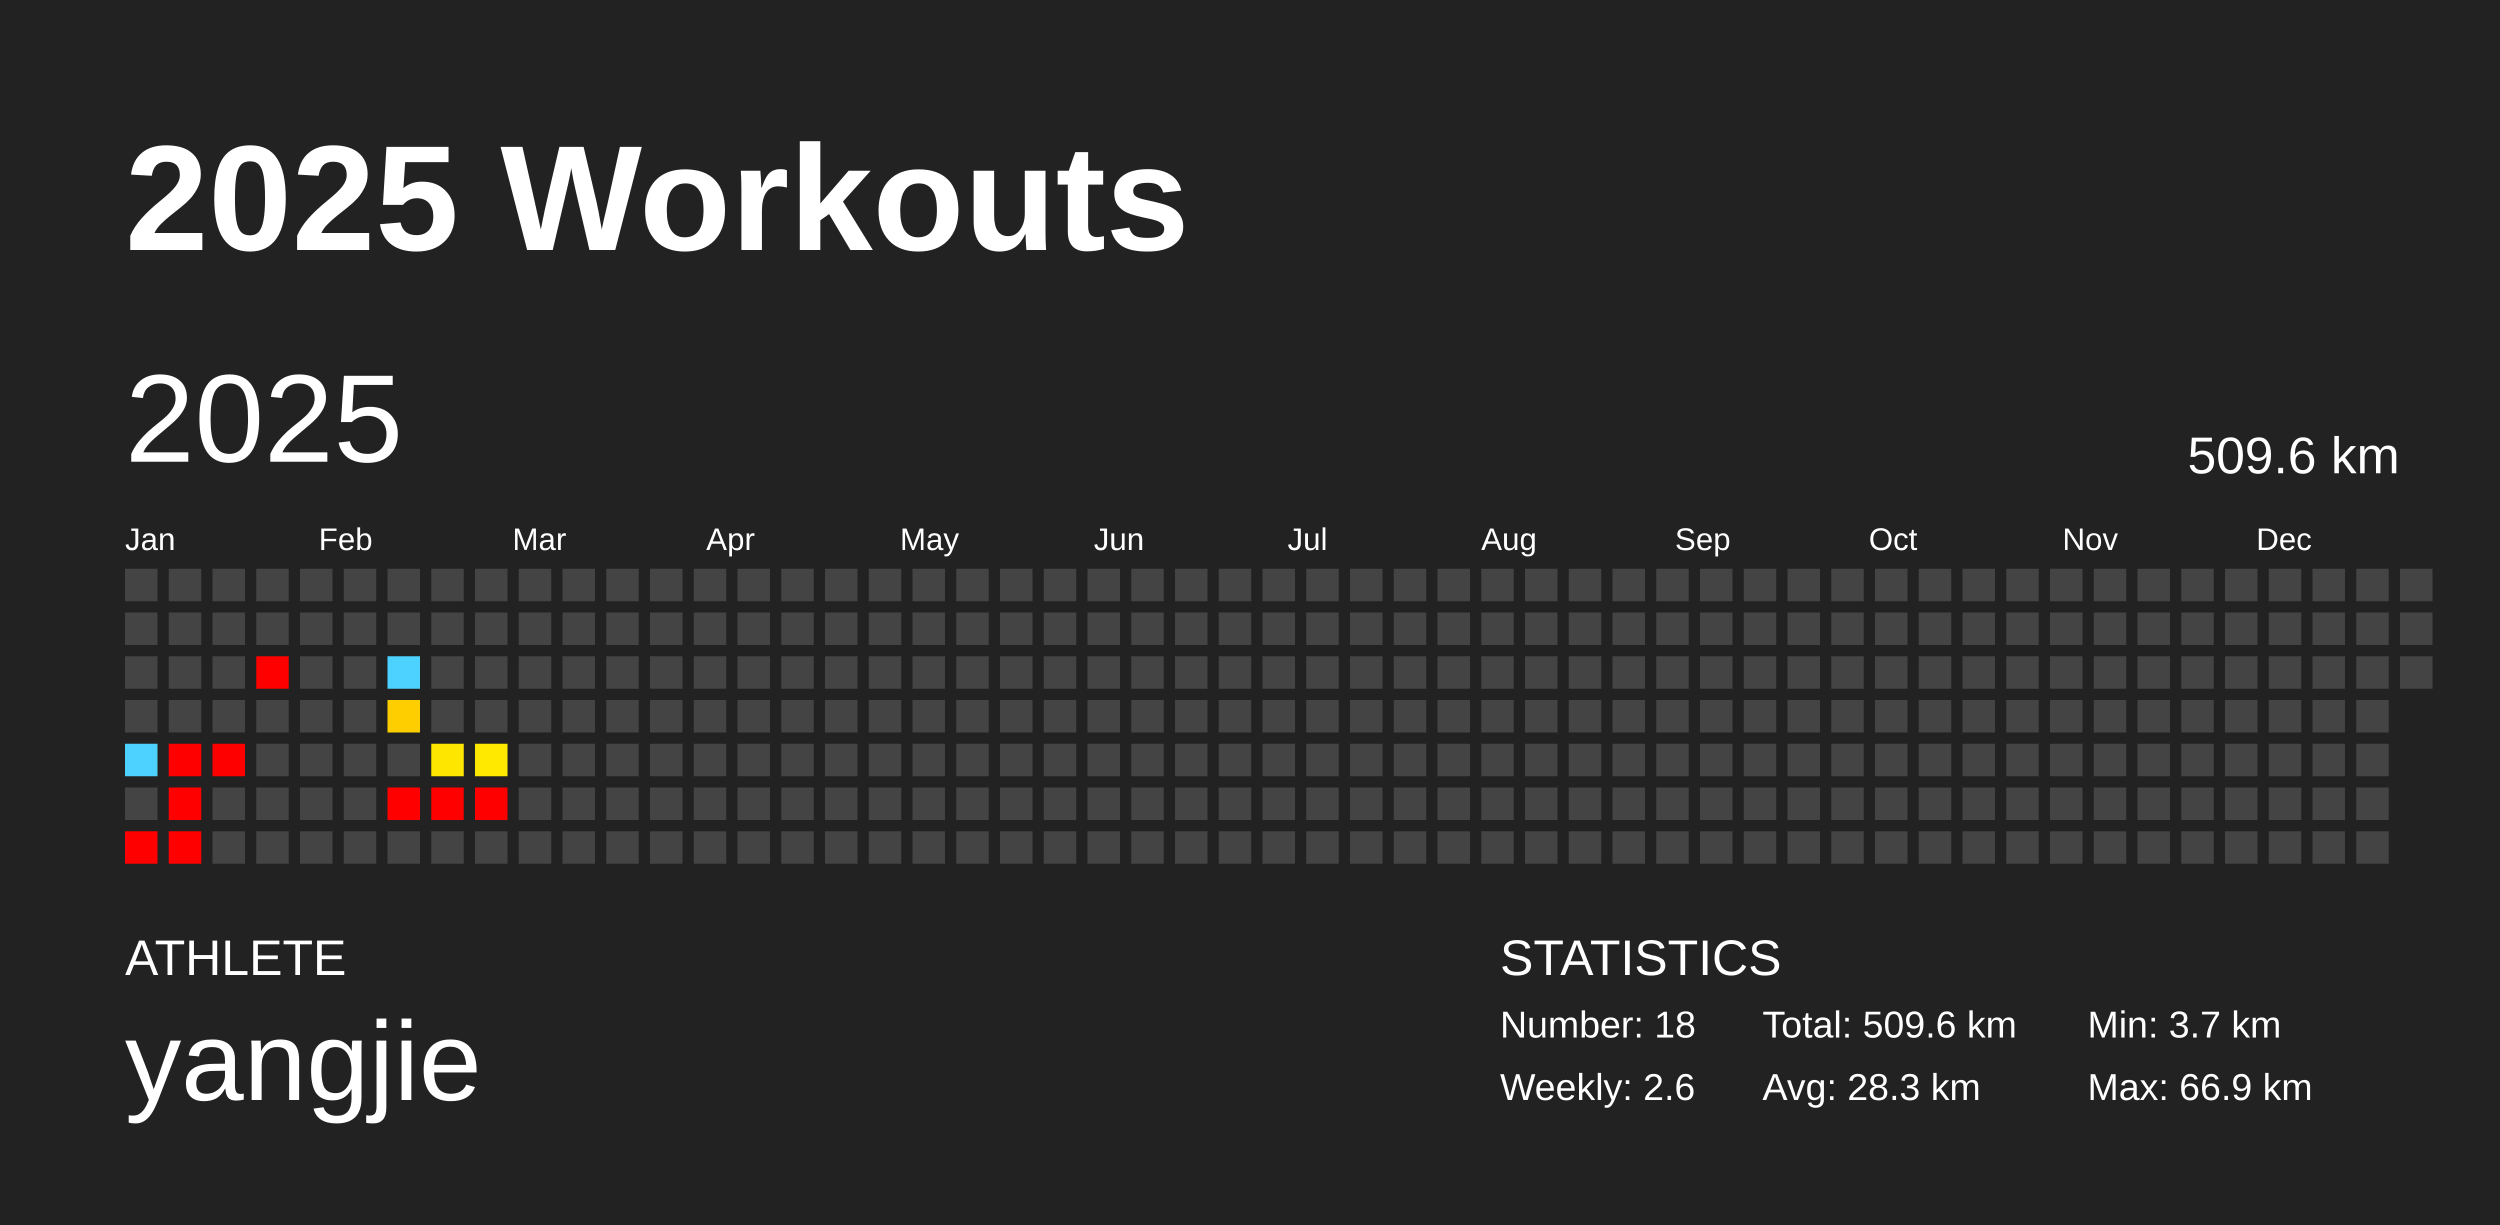
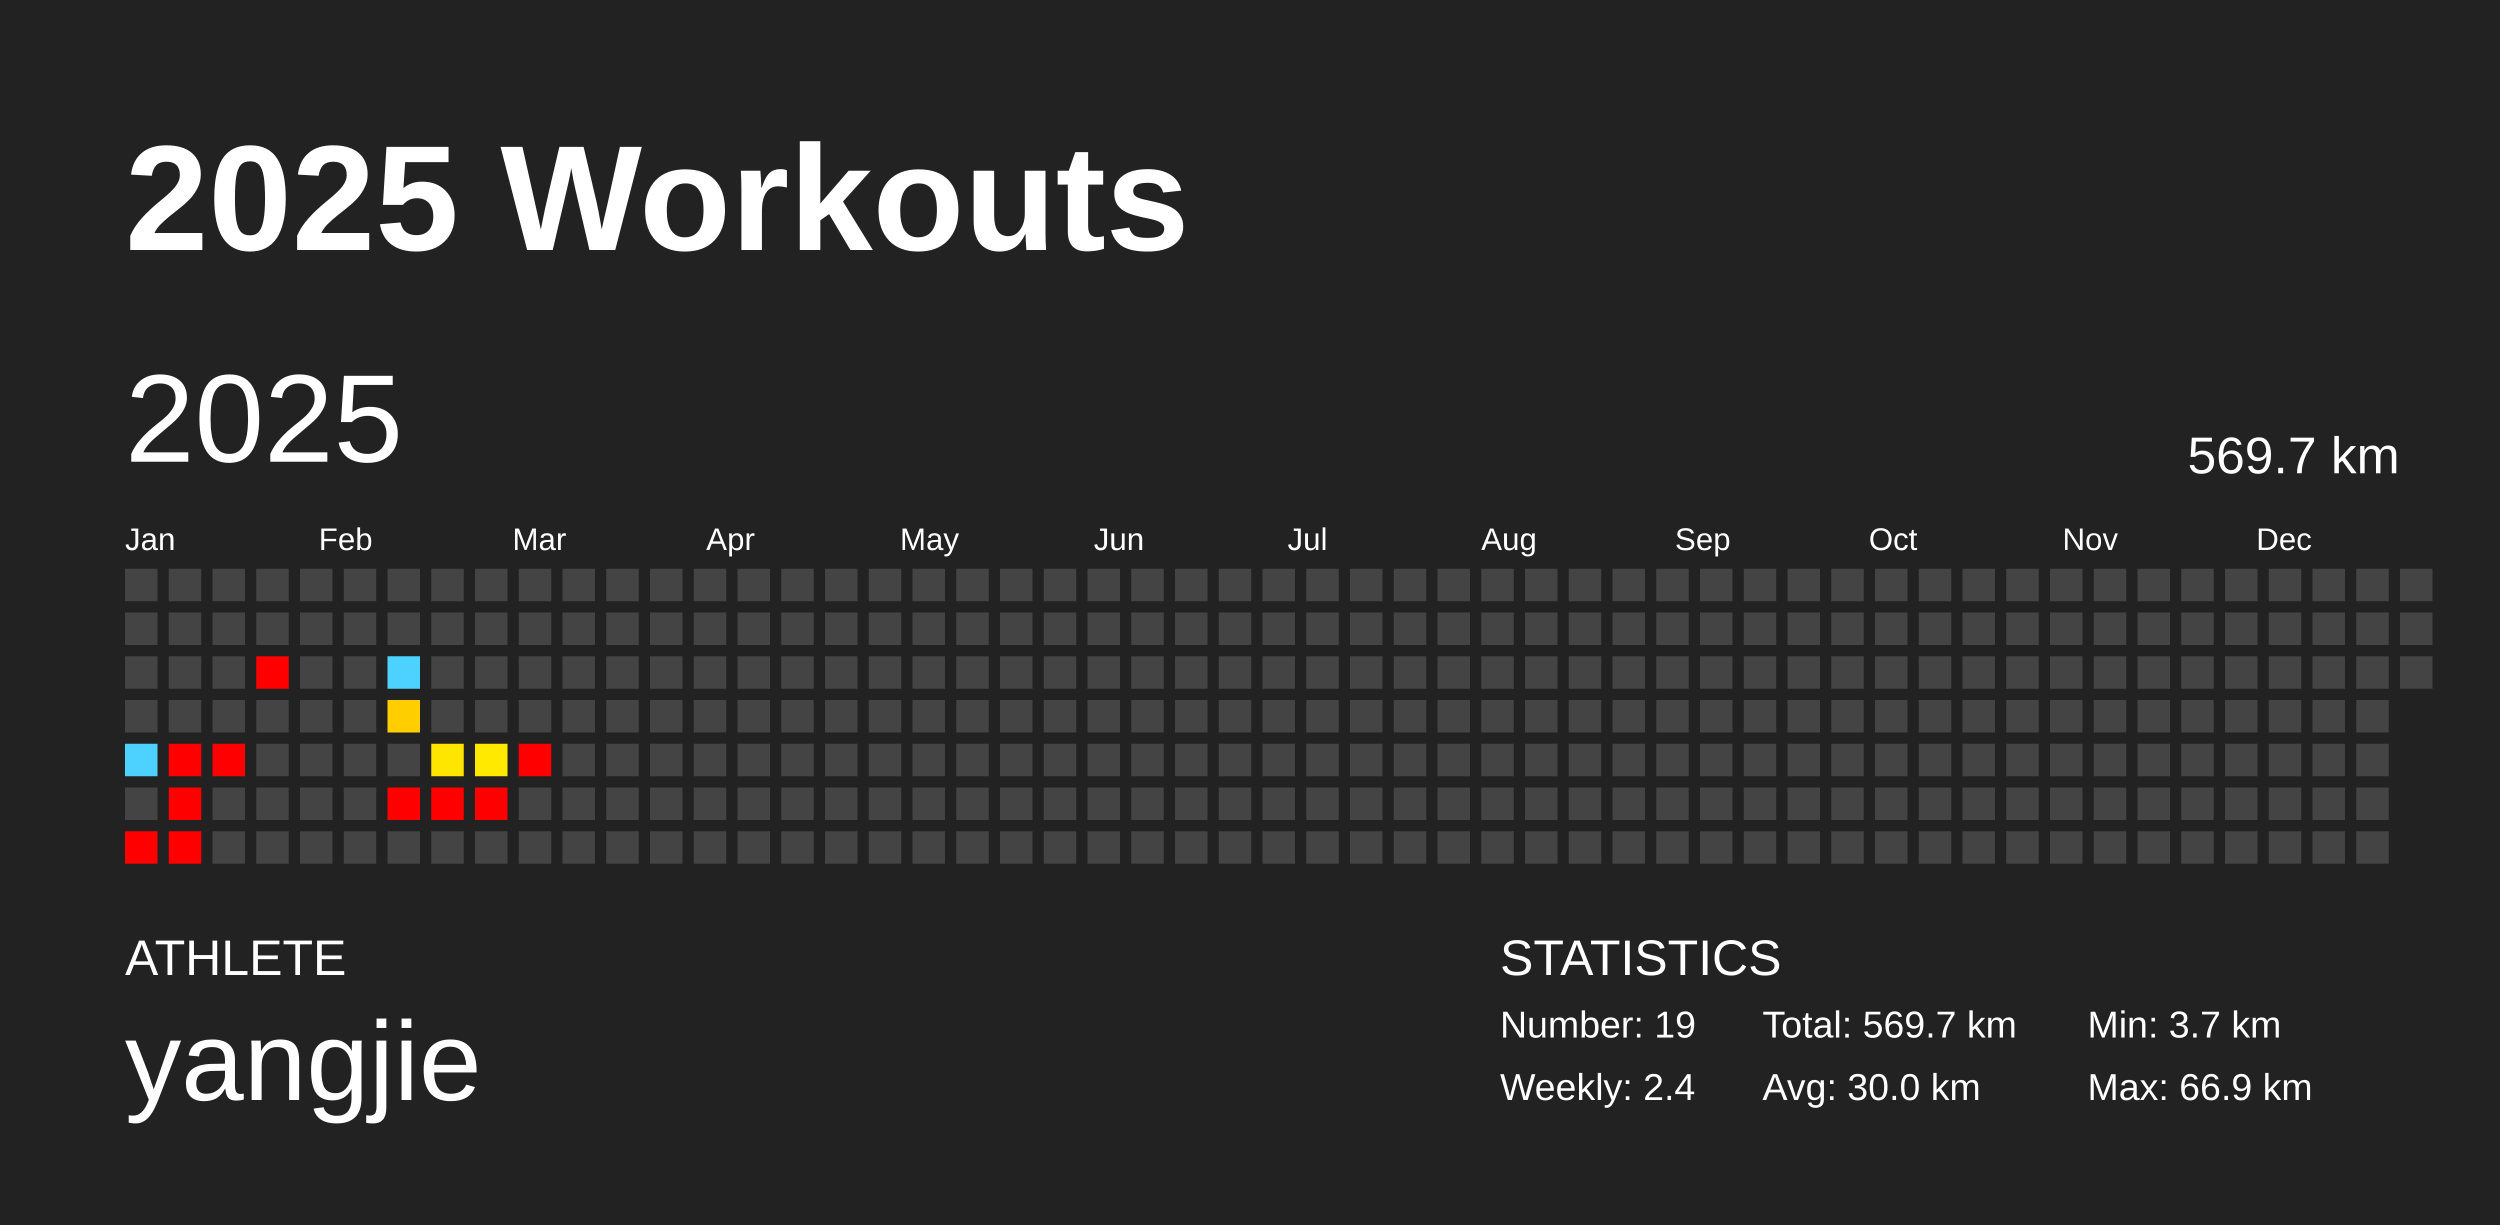
<svg xmlns="http://www.w3.org/2000/svg" baseProfile="full" height="98mm" version="1.1" viewBox="0,0,200,98" width="200mm">
  <defs />
  <rect fill="#222222" height="98" width="200" x="0" y="0" />
  <text fill="#FFFFFF" style="font-size:12px; font-family:Arial; font-weight:bold;" x="10" y="20">2025 Workouts</text>
  <text fill="#FFFFFF" style="font-size:4px; font-family:Arial" x="10" y="78">ATHLETE</text>
  <text fill="#FFFFFF" style="font-size:9px; font-family:Arial" x="10" y="88">yangjie</text>
  <text fill="#FFFFFF" style="font-size:4px; font-family:Arial" x="120" y="78">STATISTICS</text>
-   <text fill="#FFFFFF" style="font-size:3px; font-family:Arial" x="120" y="83">Number: 18</text>
-   <text fill="#FFFFFF" style="font-size:3px; font-family:Arial" x="120" y="88">Weekly: 2.6</text>
-   <text fill="#FFFFFF" style="font-size:3px; font-family:Arial" x="141" y="83">Total: 509.6 km</text>
-   <text fill="#FFFFFF" style="font-size:3px; font-family:Arial" x="141" y="88">Avg: 28.3 km</text>
+   <text fill="#FFFFFF" style="font-size:3px; font-family:Arial" x="120" y="83">Number: 19</text>
+   <text fill="#FFFFFF" style="font-size:3px; font-family:Arial" x="120" y="88">Weekly: 2.4</text>
+   <text fill="#FFFFFF" style="font-size:3px; font-family:Arial" x="141" y="83">Total: 569.7 km</text>
+   <text fill="#FFFFFF" style="font-size:3px; font-family:Arial" x="141" y="88">Avg: 30.0 km</text>
  <text fill="#FFFFFF" style="font-size:3px; font-family:Arial" x="167" y="83">Min: 3.7 km</text>
  <text fill="#FFFFFF" style="font-size:3px; font-family:Arial" x="167" y="88">Max: 66.9 km</text>
  <text dominant-baseline="hanging" fill="#FFFFFF" style="font-size:10.0px; font-family:Arial;" x="10" y="30">2025</text>
-   <text dominant-baseline="hanging" fill="#FFFFFF" style="font-size:4.125px; font-family:Arial;" x="175" y="35">509.6 km</text>
+   <text dominant-baseline="hanging" fill="#FFFFFF" style="font-size:4.125px; font-family:Arial;" x="175" y="35">569.7 km</text>
  <text fill="#FFFFFF" style="font-size:2.5px; font-family:Arial" x="10.0" y="44">Jan</text>
  <text fill="#FFFFFF" style="font-size:2.5px; font-family:Arial" x="25.5" y="44">Feb</text>
  <text fill="#FFFFFF" style="font-size:2.5px; font-family:Arial" x="41.0" y="44">Mar</text>
  <text fill="#FFFFFF" style="font-size:2.5px; font-family:Arial" x="56.5" y="44">Apr</text>
  <text fill="#FFFFFF" style="font-size:2.5px; font-family:Arial" x="72.0" y="44">May</text>
  <text fill="#FFFFFF" style="font-size:2.5px; font-family:Arial" x="87.5" y="44">Jun</text>
  <text fill="#FFFFFF" style="font-size:2.5px; font-family:Arial" x="103.0" y="44">Jul</text>
  <text fill="#FFFFFF" style="font-size:2.5px; font-family:Arial" x="118.5" y="44">Aug</text>
  <text fill="#FFFFFF" style="font-size:2.5px; font-family:Arial" x="134.0" y="44">Sep</text>
  <text fill="#FFFFFF" style="font-size:2.5px; font-family:Arial" x="149.5" y="44">Oct</text>
  <text fill="#FFFFFF" style="font-size:2.5px; font-family:Arial" x="165.0" y="44">Nov</text>
  <text fill="#FFFFFF" style="font-size:2.5px; font-family:Arial" x="180.5" y="44">Dec</text>
  <rect fill="#444444" height="2.6" width="2.6" x="10.0" y="45.5" />
  <rect fill="#444444" height="2.6" width="2.6" x="10.0" y="49.0" />
  <rect fill="#444444" height="2.6" width="2.6" x="10.0" y="52.5" />
  <rect fill="#444444" height="2.6" width="2.6" x="10.0" y="56.0" />
  <rect fill="#4dd2ff" height="2.6" width="2.6" x="10.0" y="59.5" />
  <rect fill="#444444" height="2.6" width="2.6" x="10.0" y="63.0" />
  <rect fill="red" height="2.6" width="2.6" x="10.0" y="66.5" />
  <rect fill="#444444" height="2.6" width="2.6" x="13.5" y="45.5" />
  <rect fill="#444444" height="2.6" width="2.6" x="13.5" y="49.0" />
  <rect fill="#444444" height="2.6" width="2.6" x="13.5" y="52.5" />
  <rect fill="#444444" height="2.6" width="2.6" x="13.5" y="56.0" />
  <rect fill="red" height="2.6" width="2.6" x="13.5" y="59.5" />
  <rect fill="red" height="2.6" width="2.6" x="13.5" y="63.0" />
  <rect fill="red" height="2.6" width="2.6" x="13.5" y="66.5" />
  <rect fill="#444444" height="2.6" width="2.6" x="17.0" y="45.5" />
  <rect fill="#444444" height="2.6" width="2.6" x="17.0" y="49.0" />
  <rect fill="#444444" height="2.6" width="2.6" x="17.0" y="52.5" />
  <rect fill="#444444" height="2.6" width="2.6" x="17.0" y="56.0" />
  <rect fill="red" height="2.6" width="2.6" x="17.0" y="59.5" />
  <rect fill="#444444" height="2.6" width="2.6" x="17.0" y="63.0" />
  <rect fill="#444444" height="2.6" width="2.6" x="17.0" y="66.5" />
  <rect fill="#444444" height="2.6" width="2.6" x="20.5" y="45.5" />
  <rect fill="#444444" height="2.6" width="2.6" x="20.5" y="49.0" />
  <rect fill="red" height="2.6" width="2.6" x="20.5" y="52.5" />
  <rect fill="#444444" height="2.6" width="2.6" x="20.5" y="56.0" />
  <rect fill="#444444" height="2.6" width="2.6" x="20.5" y="59.5" />
  <rect fill="#444444" height="2.6" width="2.6" x="20.5" y="63.0" />
  <rect fill="#444444" height="2.6" width="2.6" x="20.5" y="66.5" />
  <rect fill="#444444" height="2.6" width="2.6" x="24.0" y="45.5" />
  <rect fill="#444444" height="2.6" width="2.6" x="24.0" y="49.0" />
  <rect fill="#444444" height="2.6" width="2.6" x="24.0" y="52.5" />
  <rect fill="#444444" height="2.6" width="2.6" x="24.0" y="56.0" />
  <rect fill="#444444" height="2.6" width="2.6" x="24.0" y="59.5" />
  <rect fill="#444444" height="2.6" width="2.6" x="24.0" y="63.0" />
  <rect fill="#444444" height="2.6" width="2.6" x="24.0" y="66.5" />
  <rect fill="#444444" height="2.6" width="2.6" x="27.5" y="45.5" />
  <rect fill="#444444" height="2.6" width="2.6" x="27.5" y="49.0" />
  <rect fill="#444444" height="2.6" width="2.6" x="27.5" y="52.5" />
  <rect fill="#444444" height="2.6" width="2.6" x="27.5" y="56.0" />
  <rect fill="#444444" height="2.6" width="2.6" x="27.5" y="59.5" />
  <rect fill="#444444" height="2.6" width="2.6" x="27.5" y="63.0" />
  <rect fill="#444444" height="2.6" width="2.6" x="27.5" y="66.5" />
  <rect fill="#444444" height="2.6" width="2.6" x="31.0" y="45.5" />
  <rect fill="#444444" height="2.6" width="2.6" x="31.0" y="49.0" />
  <rect fill="#4dd2ff" height="2.6" width="2.6" x="31.0" y="52.5" />
  <rect fill="#ffce00" height="2.6" width="2.6" x="31.0" y="56.0" />
  <rect fill="#444444" height="2.6" width="2.6" x="31.0" y="59.5" />
  <rect fill="red" height="2.6" width="2.6" x="31.0" y="63.0" />
  <rect fill="#444444" height="2.6" width="2.6" x="31.0" y="66.5" />
  <rect fill="#444444" height="2.6" width="2.6" x="34.5" y="45.5" />
  <rect fill="#444444" height="2.6" width="2.6" x="34.5" y="49.0" />
  <rect fill="#444444" height="2.6" width="2.6" x="34.5" y="52.5" />
  <rect fill="#444444" height="2.6" width="2.6" x="34.5" y="56.0" />
  <rect fill="#ffe600" height="2.6" width="2.6" x="34.5" y="59.5" />
  <rect fill="red" height="2.6" width="2.6" x="34.5" y="63.0" />
  <rect fill="#444444" height="2.6" width="2.6" x="34.5" y="66.5" />
  <rect fill="#444444" height="2.6" width="2.6" x="38.0" y="45.5" />
  <rect fill="#444444" height="2.6" width="2.6" x="38.0" y="49.0" />
  <rect fill="#444444" height="2.6" width="2.6" x="38.0" y="52.5" />
  <rect fill="#444444" height="2.6" width="2.6" x="38.0" y="56.0" />
  <rect fill="#ffe900" height="2.6" width="2.6" x="38.0" y="59.5" />
  <rect fill="red" height="2.6" width="2.6" x="38.0" y="63.0" />
  <rect fill="#444444" height="2.6" width="2.6" x="38.0" y="66.5" />
  <rect fill="#444444" height="2.6" width="2.6" x="41.5" y="45.5" />
  <rect fill="#444444" height="2.6" width="2.6" x="41.5" y="49.0" />
  <rect fill="#444444" height="2.6" width="2.6" x="41.5" y="52.5" />
  <rect fill="#444444" height="2.6" width="2.6" x="41.5" y="56.0" />
-   <rect fill="#444444" height="2.6" width="2.6" x="41.5" y="59.5" />
+   <rect fill="red" height="2.6" width="2.6" x="41.5" y="59.5" />
  <rect fill="#444444" height="2.6" width="2.6" x="41.5" y="63.0" />
  <rect fill="#444444" height="2.6" width="2.6" x="41.5" y="66.5" />
  <rect fill="#444444" height="2.6" width="2.6" x="45.0" y="45.5" />
  <rect fill="#444444" height="2.6" width="2.6" x="45.0" y="49.0" />
  <rect fill="#444444" height="2.6" width="2.6" x="45.0" y="52.5" />
  <rect fill="#444444" height="2.6" width="2.6" x="45.0" y="56.0" />
  <rect fill="#444444" height="2.6" width="2.6" x="45.0" y="59.5" />
  <rect fill="#444444" height="2.6" width="2.6" x="45.0" y="63.0" />
  <rect fill="#444444" height="2.6" width="2.6" x="45.0" y="66.5" />
  <rect fill="#444444" height="2.6" width="2.6" x="48.5" y="45.5" />
  <rect fill="#444444" height="2.6" width="2.6" x="48.5" y="49.0" />
  <rect fill="#444444" height="2.6" width="2.6" x="48.5" y="52.5" />
  <rect fill="#444444" height="2.6" width="2.6" x="48.5" y="56.0" />
  <rect fill="#444444" height="2.6" width="2.6" x="48.5" y="59.5" />
  <rect fill="#444444" height="2.6" width="2.6" x="48.5" y="63.0" />
  <rect fill="#444444" height="2.6" width="2.6" x="48.5" y="66.5" />
  <rect fill="#444444" height="2.6" width="2.6" x="52.0" y="45.5" />
  <rect fill="#444444" height="2.6" width="2.6" x="52.0" y="49.0" />
  <rect fill="#444444" height="2.6" width="2.6" x="52.0" y="52.5" />
  <rect fill="#444444" height="2.6" width="2.6" x="52.0" y="56.0" />
  <rect fill="#444444" height="2.6" width="2.6" x="52.0" y="59.5" />
  <rect fill="#444444" height="2.6" width="2.6" x="52.0" y="63.0" />
  <rect fill="#444444" height="2.6" width="2.6" x="52.0" y="66.5" />
  <rect fill="#444444" height="2.6" width="2.6" x="55.5" y="45.5" />
  <rect fill="#444444" height="2.6" width="2.6" x="55.5" y="49.0" />
  <rect fill="#444444" height="2.6" width="2.6" x="55.5" y="52.5" />
  <rect fill="#444444" height="2.6" width="2.6" x="55.5" y="56.0" />
  <rect fill="#444444" height="2.6" width="2.6" x="55.5" y="59.5" />
  <rect fill="#444444" height="2.6" width="2.6" x="55.5" y="63.0" />
  <rect fill="#444444" height="2.6" width="2.6" x="55.5" y="66.5" />
  <rect fill="#444444" height="2.6" width="2.6" x="59.0" y="45.5" />
  <rect fill="#444444" height="2.6" width="2.6" x="59.0" y="49.0" />
  <rect fill="#444444" height="2.6" width="2.6" x="59.0" y="52.5" />
  <rect fill="#444444" height="2.6" width="2.6" x="59.0" y="56.0" />
  <rect fill="#444444" height="2.6" width="2.6" x="59.0" y="59.5" />
  <rect fill="#444444" height="2.6" width="2.6" x="59.0" y="63.0" />
  <rect fill="#444444" height="2.6" width="2.6" x="59.0" y="66.5" />
  <rect fill="#444444" height="2.6" width="2.6" x="62.5" y="45.5" />
  <rect fill="#444444" height="2.6" width="2.6" x="62.5" y="49.0" />
  <rect fill="#444444" height="2.6" width="2.6" x="62.5" y="52.5" />
  <rect fill="#444444" height="2.6" width="2.6" x="62.5" y="56.0" />
  <rect fill="#444444" height="2.6" width="2.6" x="62.5" y="59.5" />
  <rect fill="#444444" height="2.6" width="2.6" x="62.5" y="63.0" />
  <rect fill="#444444" height="2.6" width="2.6" x="62.5" y="66.5" />
  <rect fill="#444444" height="2.6" width="2.6" x="66.0" y="45.5" />
  <rect fill="#444444" height="2.6" width="2.6" x="66.0" y="49.0" />
  <rect fill="#444444" height="2.6" width="2.6" x="66.0" y="52.5" />
  <rect fill="#444444" height="2.6" width="2.6" x="66.0" y="56.0" />
  <rect fill="#444444" height="2.6" width="2.6" x="66.0" y="59.5" />
  <rect fill="#444444" height="2.6" width="2.6" x="66.0" y="63.0" />
  <rect fill="#444444" height="2.6" width="2.6" x="66.0" y="66.5" />
  <rect fill="#444444" height="2.6" width="2.6" x="69.5" y="45.5" />
  <rect fill="#444444" height="2.6" width="2.6" x="69.5" y="49.0" />
  <rect fill="#444444" height="2.6" width="2.6" x="69.5" y="52.5" />
  <rect fill="#444444" height="2.6" width="2.6" x="69.5" y="56.0" />
  <rect fill="#444444" height="2.6" width="2.6" x="69.5" y="59.5" />
  <rect fill="#444444" height="2.6" width="2.6" x="69.5" y="63.0" />
  <rect fill="#444444" height="2.6" width="2.6" x="69.5" y="66.5" />
  <rect fill="#444444" height="2.6" width="2.6" x="73.0" y="45.5" />
  <rect fill="#444444" height="2.6" width="2.6" x="73.0" y="49.0" />
  <rect fill="#444444" height="2.6" width="2.6" x="73.0" y="52.5" />
  <rect fill="#444444" height="2.6" width="2.6" x="73.0" y="56.0" />
  <rect fill="#444444" height="2.6" width="2.6" x="73.0" y="59.5" />
  <rect fill="#444444" height="2.6" width="2.6" x="73.0" y="63.0" />
  <rect fill="#444444" height="2.6" width="2.6" x="73.0" y="66.5" />
  <rect fill="#444444" height="2.6" width="2.6" x="76.5" y="45.5" />
  <rect fill="#444444" height="2.6" width="2.6" x="76.5" y="49.0" />
  <rect fill="#444444" height="2.6" width="2.6" x="76.5" y="52.5" />
  <rect fill="#444444" height="2.6" width="2.6" x="76.5" y="56.0" />
  <rect fill="#444444" height="2.6" width="2.6" x="76.5" y="59.5" />
  <rect fill="#444444" height="2.6" width="2.6" x="76.5" y="63.0" />
  <rect fill="#444444" height="2.6" width="2.6" x="76.5" y="66.5" />
  <rect fill="#444444" height="2.6" width="2.6" x="80.0" y="45.5" />
  <rect fill="#444444" height="2.6" width="2.6" x="80.0" y="49.0" />
  <rect fill="#444444" height="2.6" width="2.6" x="80.0" y="52.5" />
  <rect fill="#444444" height="2.6" width="2.6" x="80.0" y="56.0" />
  <rect fill="#444444" height="2.6" width="2.6" x="80.0" y="59.5" />
  <rect fill="#444444" height="2.6" width="2.6" x="80.0" y="63.0" />
  <rect fill="#444444" height="2.6" width="2.6" x="80.0" y="66.5" />
  <rect fill="#444444" height="2.6" width="2.6" x="83.5" y="45.5" />
  <rect fill="#444444" height="2.6" width="2.6" x="83.5" y="49.0" />
  <rect fill="#444444" height="2.6" width="2.6" x="83.5" y="52.5" />
  <rect fill="#444444" height="2.6" width="2.6" x="83.5" y="56.0" />
  <rect fill="#444444" height="2.6" width="2.6" x="83.5" y="59.5" />
  <rect fill="#444444" height="2.6" width="2.6" x="83.5" y="63.0" />
  <rect fill="#444444" height="2.6" width="2.6" x="83.5" y="66.5" />
  <rect fill="#444444" height="2.6" width="2.6" x="87.0" y="45.5" />
  <rect fill="#444444" height="2.6" width="2.6" x="87.0" y="49.0" />
  <rect fill="#444444" height="2.6" width="2.6" x="87.0" y="52.5" />
  <rect fill="#444444" height="2.6" width="2.6" x="87.0" y="56.0" />
  <rect fill="#444444" height="2.6" width="2.6" x="87.0" y="59.5" />
  <rect fill="#444444" height="2.6" width="2.6" x="87.0" y="63.0" />
  <rect fill="#444444" height="2.6" width="2.6" x="87.0" y="66.5" />
  <rect fill="#444444" height="2.6" width="2.6" x="90.5" y="45.5" />
  <rect fill="#444444" height="2.6" width="2.6" x="90.5" y="49.0" />
  <rect fill="#444444" height="2.6" width="2.6" x="90.5" y="52.5" />
  <rect fill="#444444" height="2.6" width="2.6" x="90.5" y="56.0" />
  <rect fill="#444444" height="2.6" width="2.6" x="90.5" y="59.5" />
  <rect fill="#444444" height="2.6" width="2.6" x="90.5" y="63.0" />
  <rect fill="#444444" height="2.6" width="2.6" x="90.5" y="66.5" />
  <rect fill="#444444" height="2.6" width="2.6" x="94.0" y="45.5" />
  <rect fill="#444444" height="2.6" width="2.6" x="94.0" y="49.0" />
  <rect fill="#444444" height="2.6" width="2.6" x="94.0" y="52.5" />
  <rect fill="#444444" height="2.6" width="2.6" x="94.0" y="56.0" />
  <rect fill="#444444" height="2.6" width="2.6" x="94.0" y="59.5" />
  <rect fill="#444444" height="2.6" width="2.6" x="94.0" y="63.0" />
  <rect fill="#444444" height="2.6" width="2.6" x="94.0" y="66.5" />
  <rect fill="#444444" height="2.6" width="2.6" x="97.5" y="45.5" />
  <rect fill="#444444" height="2.6" width="2.6" x="97.5" y="49.0" />
  <rect fill="#444444" height="2.6" width="2.6" x="97.5" y="52.5" />
  <rect fill="#444444" height="2.6" width="2.6" x="97.5" y="56.0" />
  <rect fill="#444444" height="2.6" width="2.6" x="97.5" y="59.5" />
  <rect fill="#444444" height="2.6" width="2.6" x="97.5" y="63.0" />
  <rect fill="#444444" height="2.6" width="2.6" x="97.5" y="66.5" />
  <rect fill="#444444" height="2.6" width="2.6" x="101.0" y="45.5" />
  <rect fill="#444444" height="2.6" width="2.6" x="101.0" y="49.0" />
  <rect fill="#444444" height="2.6" width="2.6" x="101.0" y="52.5" />
  <rect fill="#444444" height="2.6" width="2.6" x="101.0" y="56.0" />
  <rect fill="#444444" height="2.6" width="2.6" x="101.0" y="59.5" />
  <rect fill="#444444" height="2.6" width="2.6" x="101.0" y="63.0" />
  <rect fill="#444444" height="2.6" width="2.6" x="101.0" y="66.5" />
  <rect fill="#444444" height="2.6" width="2.6" x="104.5" y="45.5" />
  <rect fill="#444444" height="2.6" width="2.6" x="104.5" y="49.0" />
  <rect fill="#444444" height="2.6" width="2.6" x="104.5" y="52.5" />
  <rect fill="#444444" height="2.6" width="2.6" x="104.5" y="56.0" />
  <rect fill="#444444" height="2.6" width="2.6" x="104.5" y="59.5" />
  <rect fill="#444444" height="2.6" width="2.6" x="104.5" y="63.0" />
  <rect fill="#444444" height="2.6" width="2.6" x="104.5" y="66.5" />
  <rect fill="#444444" height="2.6" width="2.6" x="108.0" y="45.5" />
  <rect fill="#444444" height="2.6" width="2.6" x="108.0" y="49.0" />
  <rect fill="#444444" height="2.6" width="2.6" x="108.0" y="52.5" />
  <rect fill="#444444" height="2.6" width="2.6" x="108.0" y="56.0" />
  <rect fill="#444444" height="2.6" width="2.6" x="108.0" y="59.5" />
  <rect fill="#444444" height="2.6" width="2.6" x="108.0" y="63.0" />
  <rect fill="#444444" height="2.6" width="2.6" x="108.0" y="66.5" />
  <rect fill="#444444" height="2.6" width="2.6" x="111.5" y="45.5" />
  <rect fill="#444444" height="2.6" width="2.6" x="111.5" y="49.0" />
  <rect fill="#444444" height="2.6" width="2.6" x="111.5" y="52.5" />
  <rect fill="#444444" height="2.6" width="2.6" x="111.5" y="56.0" />
  <rect fill="#444444" height="2.6" width="2.6" x="111.5" y="59.5" />
  <rect fill="#444444" height="2.6" width="2.6" x="111.5" y="63.0" />
  <rect fill="#444444" height="2.6" width="2.6" x="111.5" y="66.5" />
  <rect fill="#444444" height="2.6" width="2.6" x="115.0" y="45.5" />
  <rect fill="#444444" height="2.6" width="2.6" x="115.0" y="49.0" />
  <rect fill="#444444" height="2.6" width="2.6" x="115.0" y="52.5" />
  <rect fill="#444444" height="2.6" width="2.6" x="115.0" y="56.0" />
  <rect fill="#444444" height="2.6" width="2.6" x="115.0" y="59.5" />
  <rect fill="#444444" height="2.6" width="2.6" x="115.0" y="63.0" />
  <rect fill="#444444" height="2.6" width="2.6" x="115.0" y="66.5" />
  <rect fill="#444444" height="2.6" width="2.6" x="118.5" y="45.5" />
  <rect fill="#444444" height="2.6" width="2.6" x="118.5" y="49.0" />
  <rect fill="#444444" height="2.6" width="2.6" x="118.5" y="52.5" />
  <rect fill="#444444" height="2.6" width="2.6" x="118.5" y="56.0" />
  <rect fill="#444444" height="2.6" width="2.6" x="118.5" y="59.5" />
  <rect fill="#444444" height="2.6" width="2.6" x="118.5" y="63.0" />
  <rect fill="#444444" height="2.6" width="2.6" x="118.5" y="66.5" />
  <rect fill="#444444" height="2.6" width="2.6" x="122.0" y="45.5" />
  <rect fill="#444444" height="2.6" width="2.6" x="122.0" y="49.0" />
  <rect fill="#444444" height="2.6" width="2.6" x="122.0" y="52.5" />
  <rect fill="#444444" height="2.6" width="2.6" x="122.0" y="56.0" />
  <rect fill="#444444" height="2.6" width="2.6" x="122.0" y="59.5" />
  <rect fill="#444444" height="2.6" width="2.6" x="122.0" y="63.0" />
  <rect fill="#444444" height="2.6" width="2.6" x="122.0" y="66.5" />
  <rect fill="#444444" height="2.6" width="2.6" x="125.5" y="45.5" />
  <rect fill="#444444" height="2.6" width="2.6" x="125.5" y="49.0" />
  <rect fill="#444444" height="2.6" width="2.6" x="125.5" y="52.5" />
  <rect fill="#444444" height="2.6" width="2.6" x="125.5" y="56.0" />
  <rect fill="#444444" height="2.6" width="2.6" x="125.5" y="59.5" />
  <rect fill="#444444" height="2.6" width="2.6" x="125.5" y="63.0" />
  <rect fill="#444444" height="2.6" width="2.6" x="125.5" y="66.5" />
  <rect fill="#444444" height="2.6" width="2.6" x="129.0" y="45.5" />
  <rect fill="#444444" height="2.6" width="2.6" x="129.0" y="49.0" />
  <rect fill="#444444" height="2.6" width="2.6" x="129.0" y="52.5" />
  <rect fill="#444444" height="2.6" width="2.6" x="129.0" y="56.0" />
  <rect fill="#444444" height="2.6" width="2.6" x="129.0" y="59.5" />
  <rect fill="#444444" height="2.6" width="2.6" x="129.0" y="63.0" />
  <rect fill="#444444" height="2.6" width="2.6" x="129.0" y="66.5" />
  <rect fill="#444444" height="2.6" width="2.6" x="132.5" y="45.5" />
  <rect fill="#444444" height="2.6" width="2.6" x="132.5" y="49.0" />
  <rect fill="#444444" height="2.6" width="2.6" x="132.5" y="52.5" />
  <rect fill="#444444" height="2.6" width="2.6" x="132.5" y="56.0" />
  <rect fill="#444444" height="2.6" width="2.6" x="132.5" y="59.5" />
  <rect fill="#444444" height="2.6" width="2.6" x="132.5" y="63.0" />
  <rect fill="#444444" height="2.6" width="2.6" x="132.5" y="66.5" />
  <rect fill="#444444" height="2.6" width="2.6" x="136.0" y="45.5" />
  <rect fill="#444444" height="2.6" width="2.6" x="136.0" y="49.0" />
  <rect fill="#444444" height="2.6" width="2.6" x="136.0" y="52.5" />
  <rect fill="#444444" height="2.6" width="2.6" x="136.0" y="56.0" />
  <rect fill="#444444" height="2.6" width="2.6" x="136.0" y="59.5" />
  <rect fill="#444444" height="2.6" width="2.6" x="136.0" y="63.0" />
  <rect fill="#444444" height="2.6" width="2.6" x="136.0" y="66.5" />
  <rect fill="#444444" height="2.6" width="2.6" x="139.5" y="45.5" />
  <rect fill="#444444" height="2.6" width="2.6" x="139.5" y="49.0" />
  <rect fill="#444444" height="2.6" width="2.6" x="139.5" y="52.5" />
  <rect fill="#444444" height="2.6" width="2.6" x="139.5" y="56.0" />
  <rect fill="#444444" height="2.6" width="2.6" x="139.5" y="59.5" />
  <rect fill="#444444" height="2.6" width="2.6" x="139.5" y="63.0" />
  <rect fill="#444444" height="2.6" width="2.6" x="139.5" y="66.5" />
  <rect fill="#444444" height="2.6" width="2.6" x="143.0" y="45.5" />
  <rect fill="#444444" height="2.6" width="2.6" x="143.0" y="49.0" />
  <rect fill="#444444" height="2.6" width="2.6" x="143.0" y="52.5" />
  <rect fill="#444444" height="2.6" width="2.6" x="143.0" y="56.0" />
  <rect fill="#444444" height="2.6" width="2.6" x="143.0" y="59.5" />
  <rect fill="#444444" height="2.6" width="2.6" x="143.0" y="63.0" />
  <rect fill="#444444" height="2.6" width="2.6" x="143.0" y="66.5" />
  <rect fill="#444444" height="2.6" width="2.6" x="146.5" y="45.5" />
  <rect fill="#444444" height="2.6" width="2.6" x="146.5" y="49.0" />
  <rect fill="#444444" height="2.6" width="2.6" x="146.5" y="52.5" />
  <rect fill="#444444" height="2.6" width="2.6" x="146.5" y="56.0" />
  <rect fill="#444444" height="2.6" width="2.6" x="146.5" y="59.5" />
  <rect fill="#444444" height="2.6" width="2.6" x="146.5" y="63.0" />
  <rect fill="#444444" height="2.6" width="2.6" x="146.5" y="66.5" />
  <rect fill="#444444" height="2.6" width="2.6" x="150.0" y="45.5" />
  <rect fill="#444444" height="2.6" width="2.6" x="150.0" y="49.0" />
  <rect fill="#444444" height="2.6" width="2.6" x="150.0" y="52.5" />
  <rect fill="#444444" height="2.6" width="2.6" x="150.0" y="56.0" />
  <rect fill="#444444" height="2.6" width="2.6" x="150.0" y="59.5" />
  <rect fill="#444444" height="2.6" width="2.6" x="150.0" y="63.0" />
  <rect fill="#444444" height="2.6" width="2.6" x="150.0" y="66.5" />
  <rect fill="#444444" height="2.6" width="2.6" x="153.5" y="45.5" />
  <rect fill="#444444" height="2.6" width="2.6" x="153.5" y="49.0" />
  <rect fill="#444444" height="2.6" width="2.6" x="153.5" y="52.5" />
  <rect fill="#444444" height="2.6" width="2.6" x="153.5" y="56.0" />
  <rect fill="#444444" height="2.6" width="2.6" x="153.5" y="59.5" />
  <rect fill="#444444" height="2.6" width="2.6" x="153.5" y="63.0" />
  <rect fill="#444444" height="2.6" width="2.6" x="153.5" y="66.5" />
  <rect fill="#444444" height="2.6" width="2.6" x="157.0" y="45.5" />
  <rect fill="#444444" height="2.6" width="2.6" x="157.0" y="49.0" />
  <rect fill="#444444" height="2.6" width="2.6" x="157.0" y="52.5" />
  <rect fill="#444444" height="2.6" width="2.6" x="157.0" y="56.0" />
  <rect fill="#444444" height="2.6" width="2.6" x="157.0" y="59.5" />
  <rect fill="#444444" height="2.6" width="2.6" x="157.0" y="63.0" />
  <rect fill="#444444" height="2.6" width="2.6" x="157.0" y="66.5" />
  <rect fill="#444444" height="2.6" width="2.6" x="160.5" y="45.5" />
  <rect fill="#444444" height="2.6" width="2.6" x="160.5" y="49.0" />
  <rect fill="#444444" height="2.6" width="2.6" x="160.5" y="52.5" />
  <rect fill="#444444" height="2.6" width="2.6" x="160.5" y="56.0" />
  <rect fill="#444444" height="2.6" width="2.6" x="160.5" y="59.5" />
  <rect fill="#444444" height="2.6" width="2.6" x="160.5" y="63.0" />
  <rect fill="#444444" height="2.6" width="2.6" x="160.5" y="66.5" />
  <rect fill="#444444" height="2.6" width="2.6" x="164.0" y="45.5" />
  <rect fill="#444444" height="2.6" width="2.6" x="164.0" y="49.0" />
  <rect fill="#444444" height="2.6" width="2.6" x="164.0" y="52.5" />
  <rect fill="#444444" height="2.6" width="2.6" x="164.0" y="56.0" />
  <rect fill="#444444" height="2.6" width="2.6" x="164.0" y="59.5" />
  <rect fill="#444444" height="2.6" width="2.6" x="164.0" y="63.0" />
  <rect fill="#444444" height="2.6" width="2.6" x="164.0" y="66.5" />
  <rect fill="#444444" height="2.6" width="2.6" x="167.5" y="45.5" />
  <rect fill="#444444" height="2.6" width="2.6" x="167.5" y="49.0" />
  <rect fill="#444444" height="2.6" width="2.6" x="167.5" y="52.5" />
  <rect fill="#444444" height="2.6" width="2.6" x="167.5" y="56.0" />
  <rect fill="#444444" height="2.6" width="2.6" x="167.5" y="59.5" />
  <rect fill="#444444" height="2.6" width="2.6" x="167.5" y="63.0" />
  <rect fill="#444444" height="2.6" width="2.6" x="167.5" y="66.5" />
  <rect fill="#444444" height="2.6" width="2.6" x="171.0" y="45.5" />
  <rect fill="#444444" height="2.6" width="2.6" x="171.0" y="49.0" />
  <rect fill="#444444" height="2.6" width="2.6" x="171.0" y="52.5" />
  <rect fill="#444444" height="2.6" width="2.6" x="171.0" y="56.0" />
  <rect fill="#444444" height="2.6" width="2.6" x="171.0" y="59.5" />
  <rect fill="#444444" height="2.6" width="2.6" x="171.0" y="63.0" />
  <rect fill="#444444" height="2.6" width="2.6" x="171.0" y="66.5" />
  <rect fill="#444444" height="2.6" width="2.6" x="174.5" y="45.5" />
  <rect fill="#444444" height="2.6" width="2.6" x="174.5" y="49.0" />
  <rect fill="#444444" height="2.6" width="2.6" x="174.5" y="52.5" />
  <rect fill="#444444" height="2.6" width="2.6" x="174.5" y="56.0" />
  <rect fill="#444444" height="2.6" width="2.6" x="174.5" y="59.5" />
  <rect fill="#444444" height="2.6" width="2.6" x="174.5" y="63.0" />
  <rect fill="#444444" height="2.6" width="2.6" x="174.5" y="66.5" />
  <rect fill="#444444" height="2.6" width="2.6" x="178.0" y="45.5" />
  <rect fill="#444444" height="2.6" width="2.6" x="178.0" y="49.0" />
  <rect fill="#444444" height="2.6" width="2.6" x="178.0" y="52.5" />
  <rect fill="#444444" height="2.6" width="2.6" x="178.0" y="56.0" />
  <rect fill="#444444" height="2.6" width="2.6" x="178.0" y="59.5" />
  <rect fill="#444444" height="2.6" width="2.6" x="178.0" y="63.0" />
  <rect fill="#444444" height="2.6" width="2.6" x="178.0" y="66.5" />
  <rect fill="#444444" height="2.6" width="2.6" x="181.5" y="45.5" />
  <rect fill="#444444" height="2.6" width="2.6" x="181.5" y="49.0" />
  <rect fill="#444444" height="2.6" width="2.6" x="181.5" y="52.5" />
  <rect fill="#444444" height="2.6" width="2.6" x="181.5" y="56.0" />
  <rect fill="#444444" height="2.6" width="2.6" x="181.5" y="59.5" />
  <rect fill="#444444" height="2.6" width="2.6" x="181.5" y="63.0" />
  <rect fill="#444444" height="2.6" width="2.6" x="181.5" y="66.5" />
  <rect fill="#444444" height="2.6" width="2.6" x="185.0" y="45.5" />
  <rect fill="#444444" height="2.6" width="2.6" x="185.0" y="49.0" />
  <rect fill="#444444" height="2.6" width="2.6" x="185.0" y="52.5" />
  <rect fill="#444444" height="2.6" width="2.6" x="185.0" y="56.0" />
  <rect fill="#444444" height="2.6" width="2.6" x="185.0" y="59.5" />
  <rect fill="#444444" height="2.6" width="2.6" x="185.0" y="63.0" />
  <rect fill="#444444" height="2.6" width="2.6" x="185.0" y="66.5" />
  <rect fill="#444444" height="2.6" width="2.6" x="188.5" y="45.5" />
  <rect fill="#444444" height="2.6" width="2.6" x="188.5" y="49.0" />
  <rect fill="#444444" height="2.6" width="2.6" x="188.5" y="52.5" />
  <rect fill="#444444" height="2.6" width="2.6" x="188.5" y="56.0" />
  <rect fill="#444444" height="2.6" width="2.6" x="188.5" y="59.5" />
  <rect fill="#444444" height="2.6" width="2.6" x="188.5" y="63.0" />
  <rect fill="#444444" height="2.6" width="2.6" x="188.5" y="66.5" />
  <rect fill="#444444" height="2.6" width="2.6" x="192.0" y="45.5" />
  <rect fill="#444444" height="2.6" width="2.6" x="192.0" y="49.0" />
  <rect fill="#444444" height="2.6" width="2.6" x="192.0" y="52.5" />
</svg>
